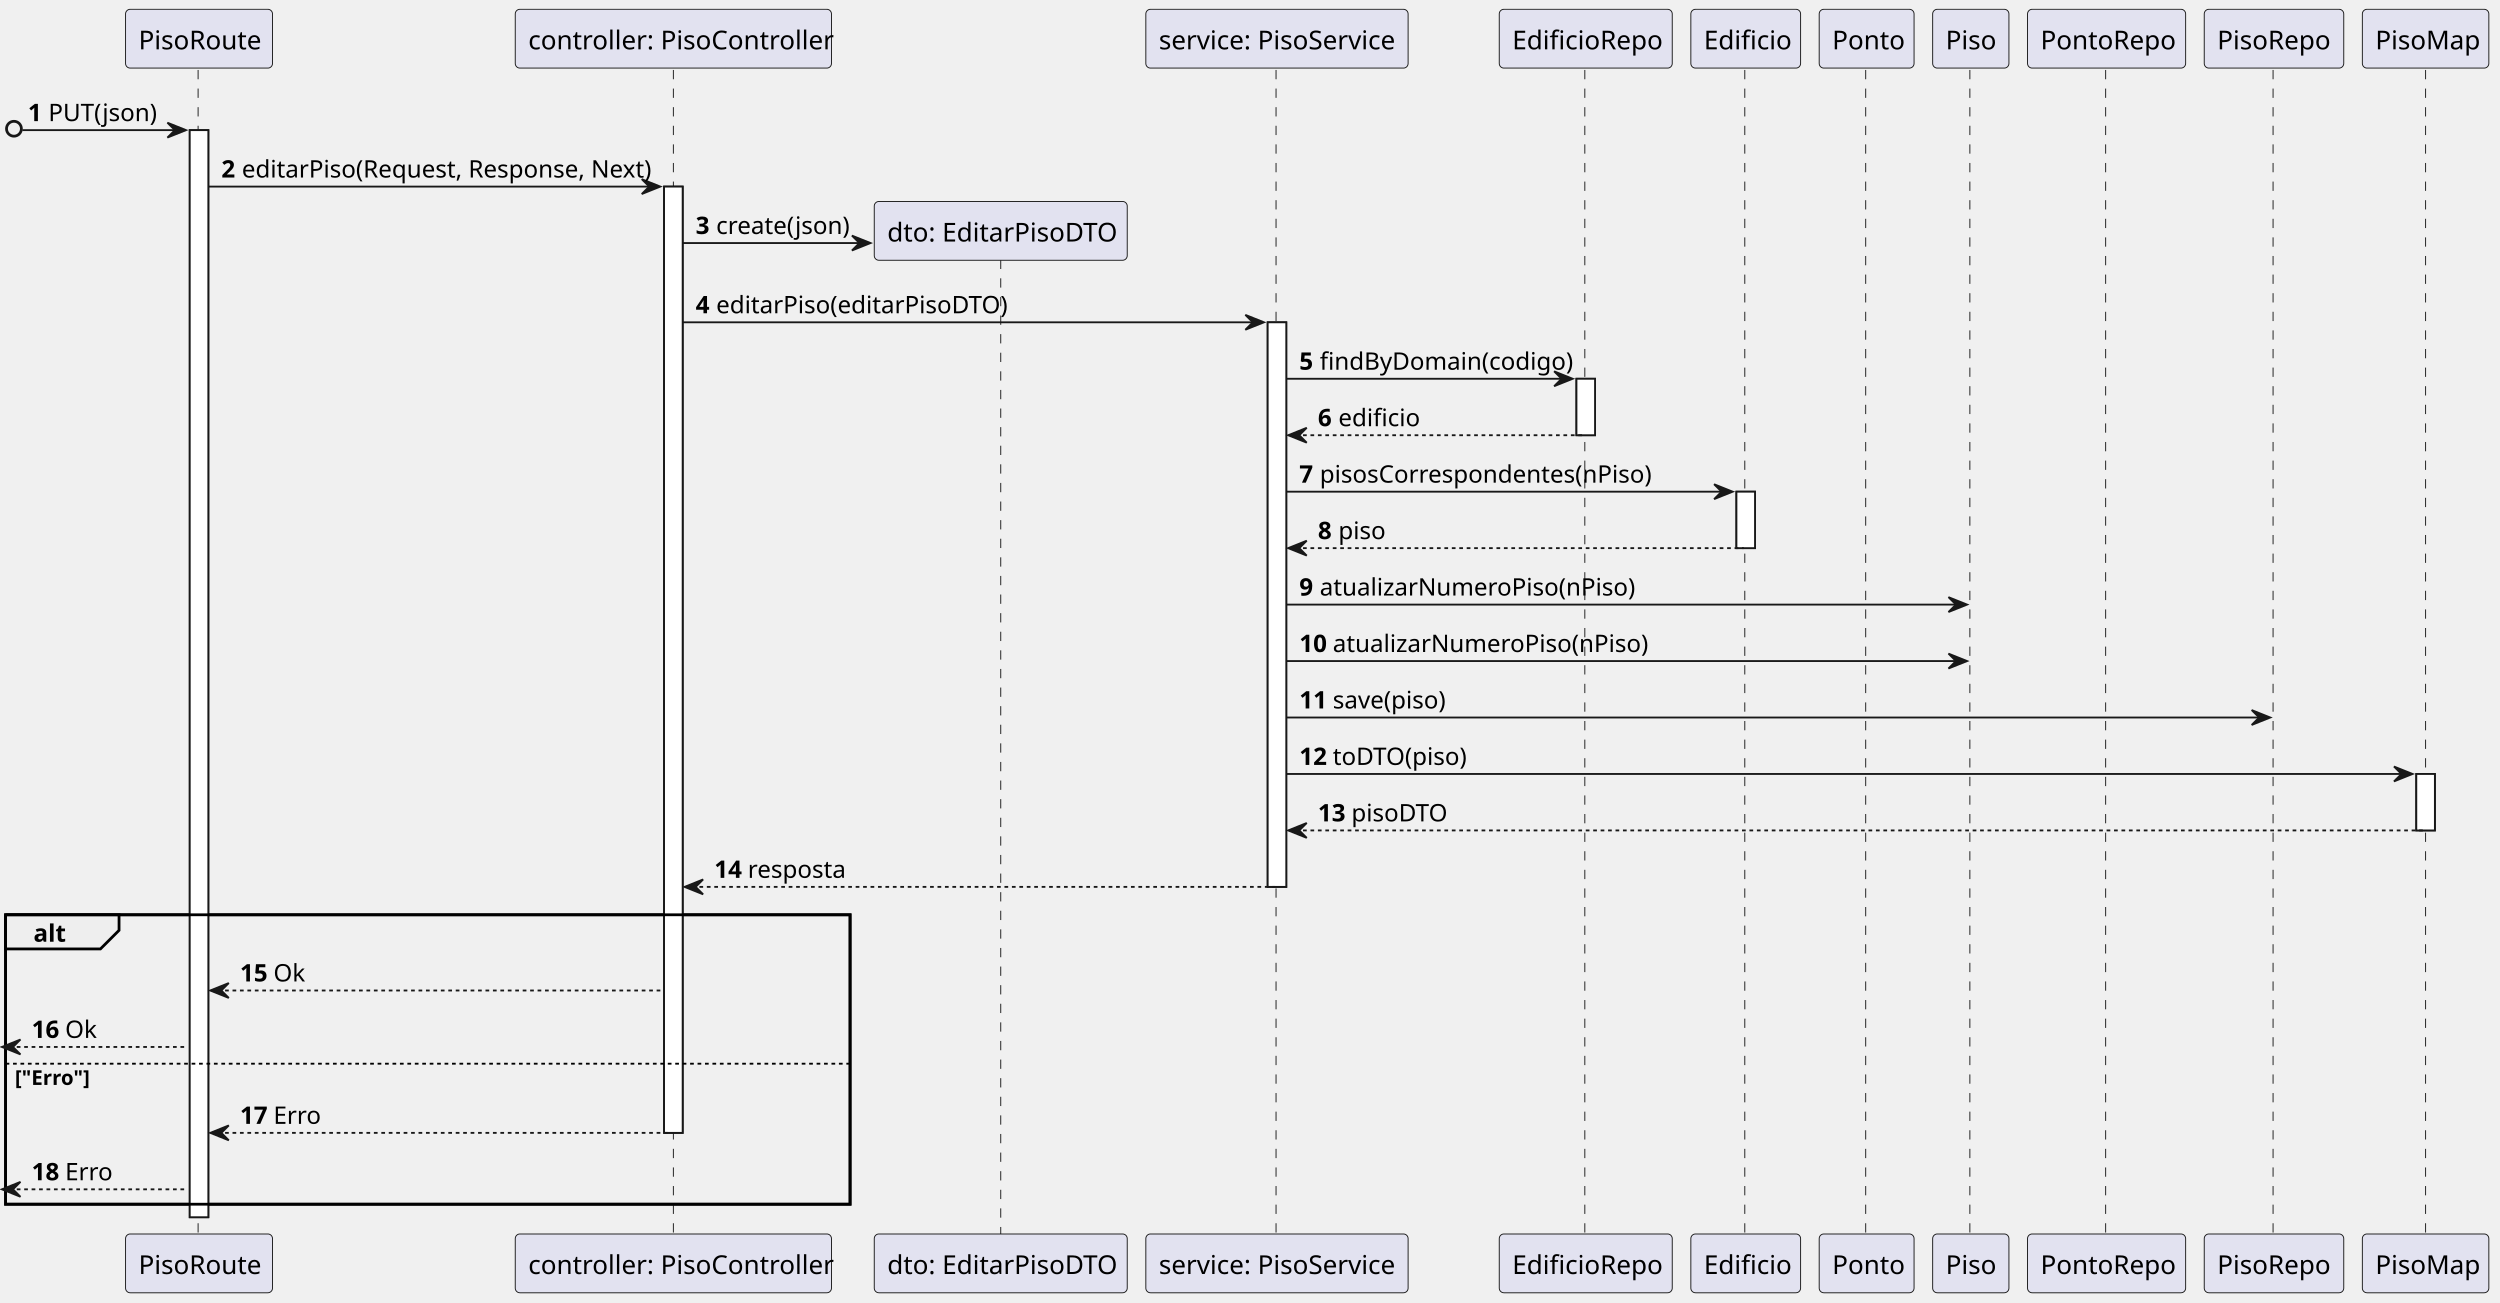
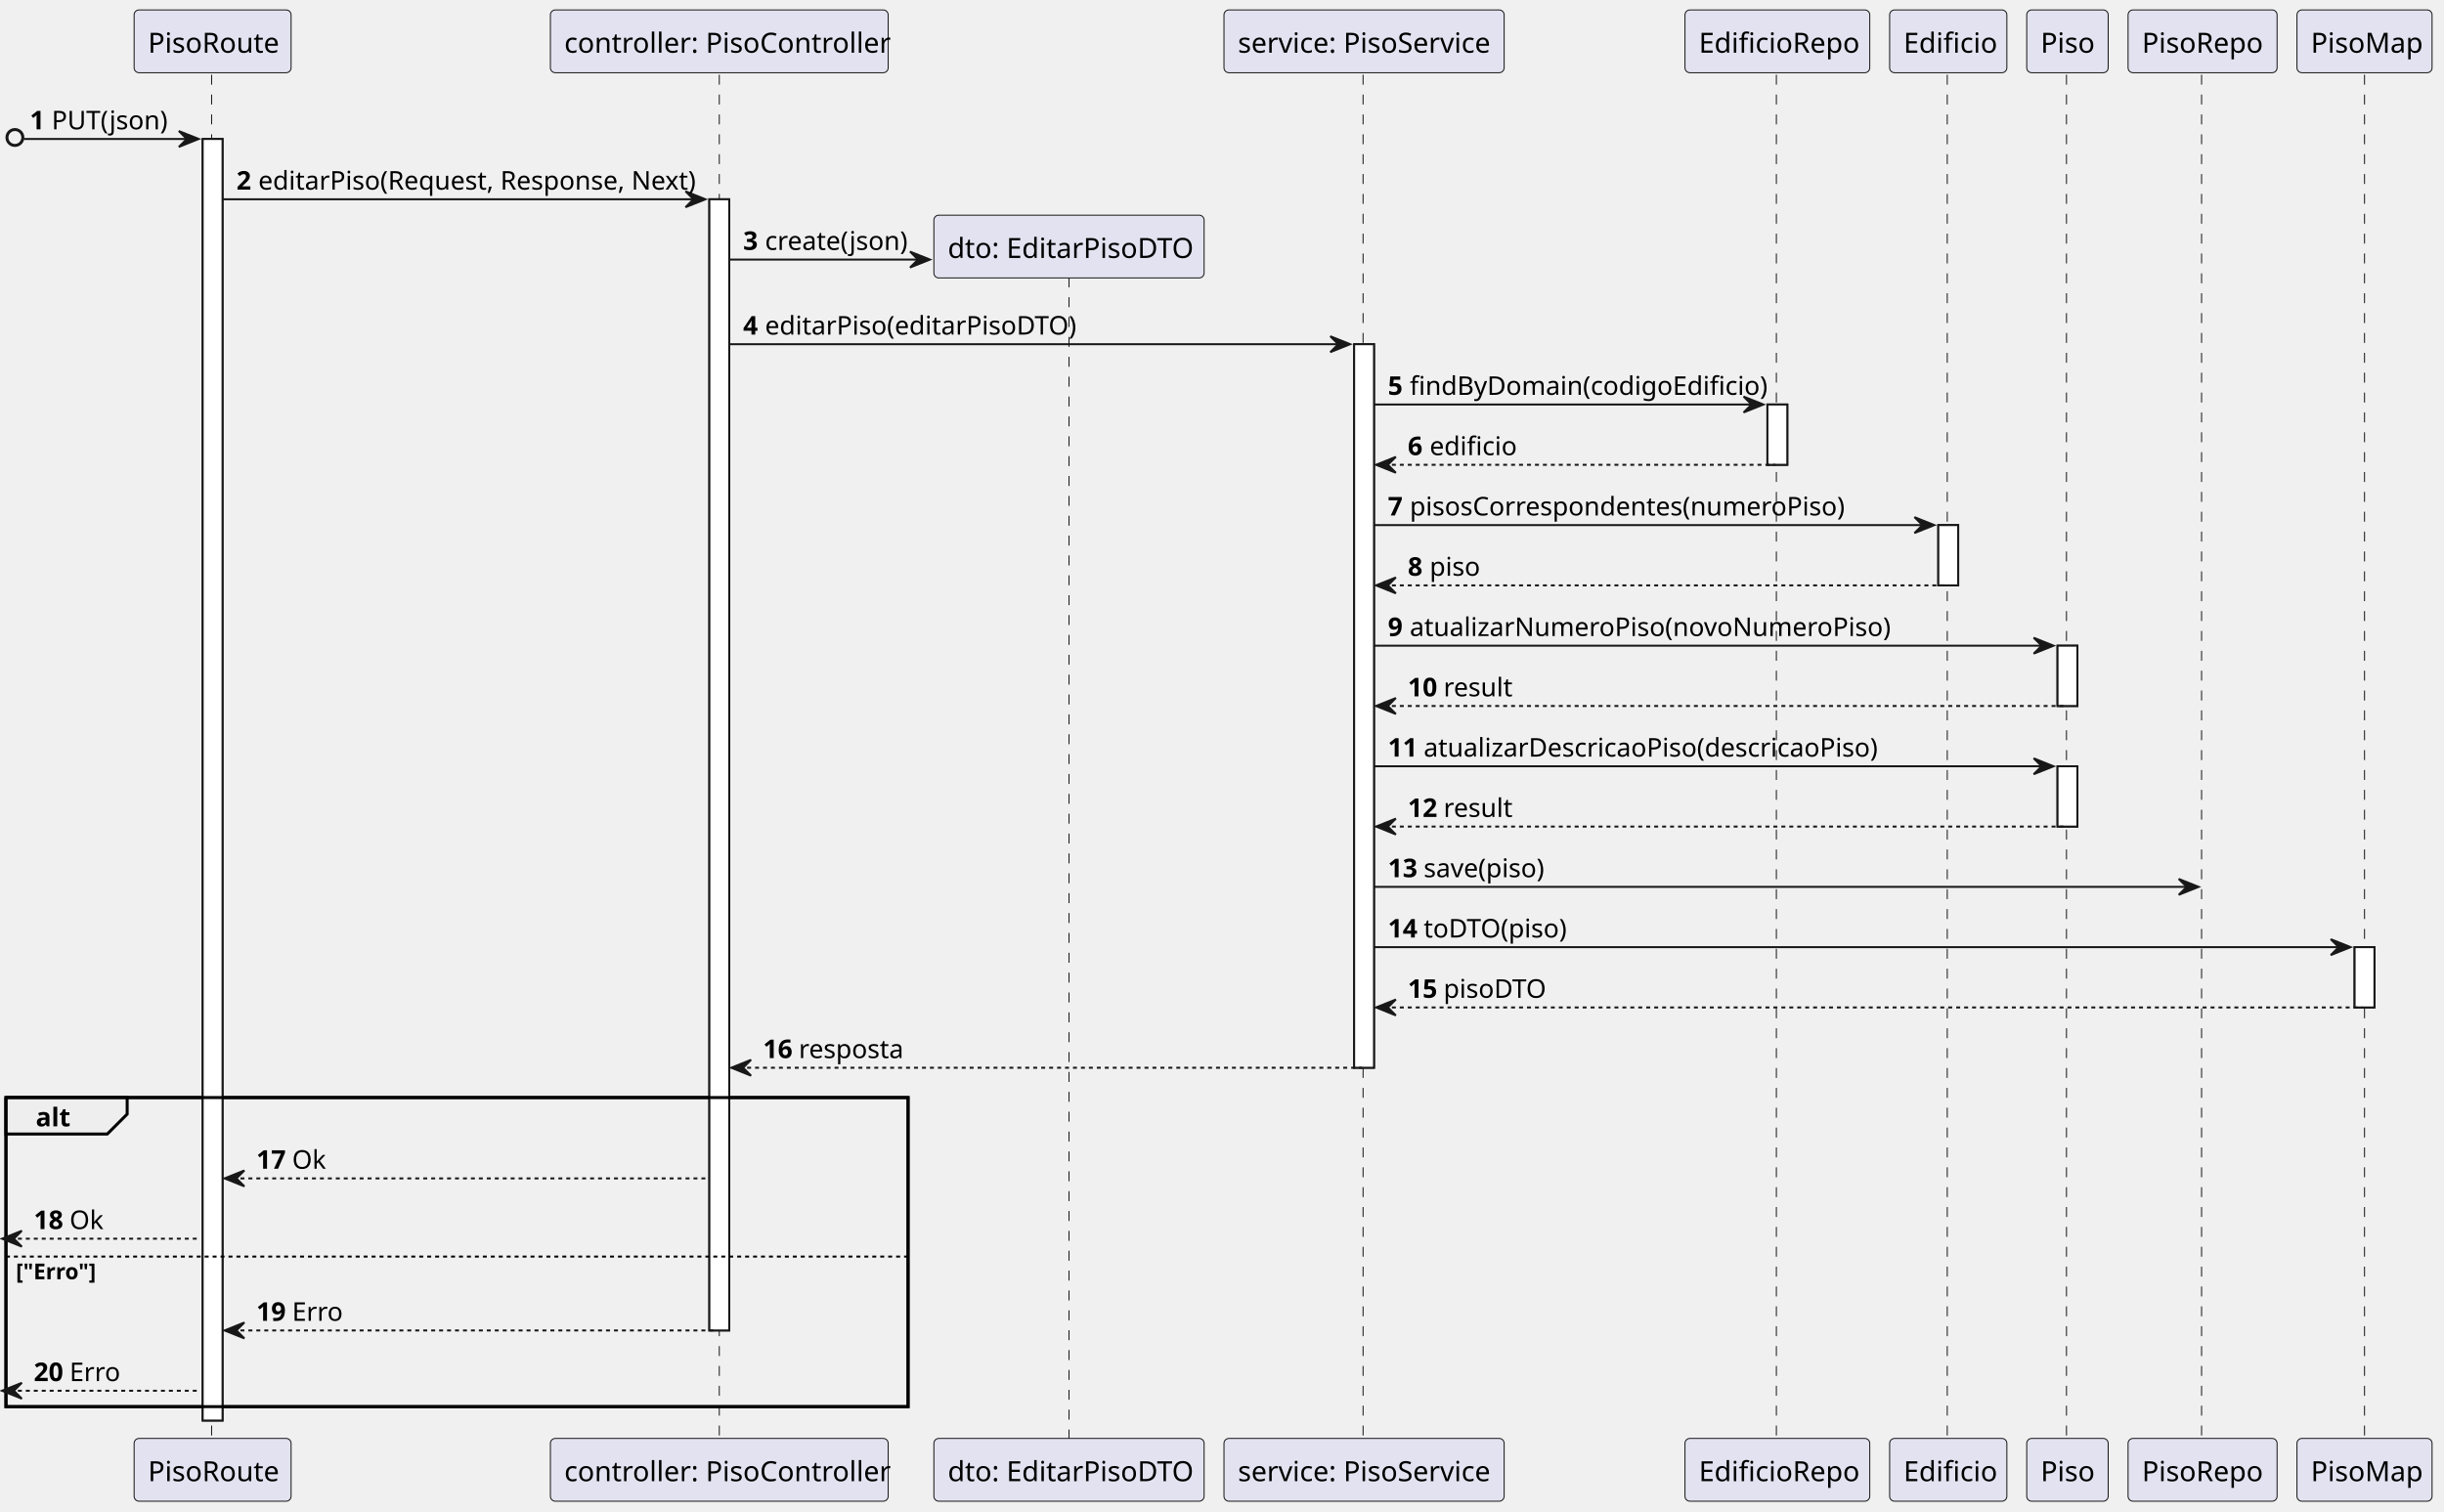
- <svg xmlns="http://www.w3.org/2000/svg" contentStyleType="text/css" height="700px" preserveAspectRatio="none" style="width:1344px;height:700px;background:#FFFFFF;" version="1.1" viewBox="0 0 1344 700" width="1344px" zoomAndPan="magnify">
+ <svg xmlns="http://www.w3.org/2000/svg" contentStyleType="text/css" height="761px" preserveAspectRatio="none" style="width:1230px;height:761px;background:#FFFFFF;" version="1.1" viewBox="0 0 1230 761" width="1230px" zoomAndPan="magnify">
  <defs />
  <g>
-     <rect fill="#FFFFFF" height="584.422" style="stroke:#181818;stroke-width:1.0;" width="10" x="102" y="69.961" />
-     <rect fill="#FFFFFF" height="508.719" style="stroke:#181818;stroke-width:1.0;" width="10" x="357" y="100.312" />
-     <rect fill="#FFFFFF" height="303.516" style="stroke:#181818;stroke-width:1.0;" width="10" x="681.5" y="173.273" />
-     <rect fill="#FFFFFF" height="30.352" style="stroke:#181818;stroke-width:1.0;" width="10" x="847.5" y="203.625" />
-     <rect fill="#FFFFFF" height="30.352" style="stroke:#181818;stroke-width:1.0;" width="10" x="933.5" y="264.328" />
-     <rect fill="#FFFFFF" height="30.352" style="stroke:#181818;stroke-width:1.0;" width="10" x="1299" y="416.086" />
-     <rect fill="none" height="155.594" style="stroke:#000000;stroke-width:1.5;" width="454" x="3" y="491.789" />
-     <line style="stroke:#181818;stroke-width:0.5;stroke-dasharray:5.0,5.0;" x1="106.5" x2="106.5" y1="37.609" y2="664.383" />
-     <line style="stroke:#181818;stroke-width:0.5;stroke-dasharray:5.0,5.0;" x1="362" x2="362" y1="37.609" y2="664.383" />
-     <line style="stroke:#181818;stroke-width:0.5;stroke-dasharray:5.0,5.0;" x1="538" x2="538" y1="139.617" y2="664.383" />
-     <line style="stroke:#181818;stroke-width:0.5;stroke-dasharray:5.0,5.0;" x1="686" x2="686" y1="37.609" y2="664.383" />
-     <line style="stroke:#181818;stroke-width:0.5;stroke-dasharray:5.0,5.0;" x1="852" x2="852" y1="37.609" y2="664.383" />
-     <line style="stroke:#181818;stroke-width:0.5;stroke-dasharray:5.0,5.0;" x1="938" x2="938" y1="37.609" y2="664.383" />
-     <line style="stroke:#181818;stroke-width:0.5;stroke-dasharray:5.0,5.0;" x1="1003" x2="1003" y1="37.609" y2="664.383" />
-     <line style="stroke:#181818;stroke-width:0.5;stroke-dasharray:5.0,5.0;" x1="1059" x2="1059" y1="37.609" y2="664.383" />
-     <line style="stroke:#181818;stroke-width:0.5;stroke-dasharray:5.0,5.0;" x1="1132" x2="1132" y1="37.609" y2="664.383" />
-     <line style="stroke:#181818;stroke-width:0.5;stroke-dasharray:5.0,5.0;" x1="1222" x2="1222" y1="37.609" y2="664.383" />
-     <line style="stroke:#181818;stroke-width:0.5;stroke-dasharray:5.0,5.0;" x1="1304" x2="1304" y1="37.609" y2="664.383" />
+     <rect fill="#FFFFFF" height="645.125" style="stroke:#181818;stroke-width:1.0;" width="10" x="102" y="69.961" />
+     <rect fill="#FFFFFF" height="569.422" style="stroke:#181818;stroke-width:1.0;" width="10" x="357" y="100.312" />
+     <rect fill="#FFFFFF" height="364.219" style="stroke:#181818;stroke-width:1.0;" width="10" x="681.5" y="173.273" />
+     <rect fill="#FFFFFF" height="30.352" style="stroke:#181818;stroke-width:1.0;" width="10" x="889.5" y="203.625" />
+     <rect fill="#FFFFFF" height="30.352" style="stroke:#181818;stroke-width:1.0;" width="10" x="975.5" y="264.328" />
+     <rect fill="#FFFFFF" height="30.352" style="stroke:#181818;stroke-width:1.0;" width="10" x="1035.5" y="325.031" />
+     <rect fill="#FFFFFF" height="30.352" style="stroke:#181818;stroke-width:1.0;" width="10" x="1035.5" y="385.734" />
+     <rect fill="#FFFFFF" height="30.352" style="stroke:#181818;stroke-width:1.0;" width="10" x="1185" y="476.789" />
+     <rect fill="none" height="155.594" style="stroke:#000000;stroke-width:1.5;" width="454" x="3" y="552.492" />
+     <line style="stroke:#181818;stroke-width:0.5;stroke-dasharray:5.0,5.0;" x1="106.5" x2="106.5" y1="37.609" y2="725.086" />
+     <line style="stroke:#181818;stroke-width:0.5;stroke-dasharray:5.0,5.0;" x1="362" x2="362" y1="37.609" y2="725.086" />
+     <line style="stroke:#181818;stroke-width:0.5;stroke-dasharray:5.0,5.0;" x1="538" x2="538" y1="139.617" y2="725.086" />
+     <line style="stroke:#181818;stroke-width:0.5;stroke-dasharray:5.0,5.0;" x1="686" x2="686" y1="37.609" y2="725.086" />
+     <line style="stroke:#181818;stroke-width:0.5;stroke-dasharray:5.0,5.0;" x1="894" x2="894" y1="37.609" y2="725.086" />
+     <line style="stroke:#181818;stroke-width:0.5;stroke-dasharray:5.0,5.0;" x1="980" x2="980" y1="37.609" y2="725.086" />
+     <line style="stroke:#181818;stroke-width:0.5;stroke-dasharray:5.0,5.0;" x1="1040" x2="1040" y1="37.609" y2="725.086" />
+     <line style="stroke:#181818;stroke-width:0.5;stroke-dasharray:5.0,5.0;" x1="1108" x2="1108" y1="37.609" y2="725.086" />
+     <line style="stroke:#181818;stroke-width:0.5;stroke-dasharray:5.0,5.0;" x1="1190" x2="1190" y1="37.609" y2="725.086" />
    <rect fill="#E2E2F0" height="31.609" rx="2.5" ry="2.5" style="stroke:#181818;stroke-width:0.5;" width="79" x="67.5" y="5" />
    <text fill="#000000" font-family="sans-serif" font-size="14" lengthAdjust="spacing" textLength="65" x="74.5" y="26.533">PisoRoute</text>
-     <rect fill="#E2E2F0" height="31.609" rx="2.5" ry="2.5" style="stroke:#181818;stroke-width:0.5;" width="79" x="67.5" y="663.383" />
-     <text fill="#000000" font-family="sans-serif" font-size="14" lengthAdjust="spacing" textLength="65" x="74.5" y="684.916">PisoRoute</text>
+     <rect fill="#E2E2F0" height="31.609" rx="2.5" ry="2.5" style="stroke:#181818;stroke-width:0.5;" width="79" x="67.5" y="724.086" />
+     <text fill="#000000" font-family="sans-serif" font-size="14" lengthAdjust="spacing" textLength="65" x="74.5" y="745.619">PisoRoute</text>
    <rect fill="#E2E2F0" height="31.609" rx="2.5" ry="2.5" style="stroke:#181818;stroke-width:0.5;" width="170" x="277" y="5" />
    <text fill="#000000" font-family="sans-serif" font-size="14" lengthAdjust="spacing" textLength="156" x="284" y="26.533">controller: PisoController</text>
-     <rect fill="#E2E2F0" height="31.609" rx="2.5" ry="2.5" style="stroke:#181818;stroke-width:0.5;" width="170" x="277" y="663.383" />
-     <text fill="#000000" font-family="sans-serif" font-size="14" lengthAdjust="spacing" textLength="156" x="284" y="684.916">controller: PisoController</text>
-     <rect fill="#E2E2F0" height="31.609" rx="2.5" ry="2.5" style="stroke:#181818;stroke-width:0.5;" width="136" x="470" y="663.383" />
-     <text fill="#000000" font-family="sans-serif" font-size="14" lengthAdjust="spacing" textLength="122" x="477" y="684.916">dto: EditarPisoDTO</text>
+     <rect fill="#E2E2F0" height="31.609" rx="2.5" ry="2.5" style="stroke:#181818;stroke-width:0.5;" width="170" x="277" y="724.086" />
+     <text fill="#000000" font-family="sans-serif" font-size="14" lengthAdjust="spacing" textLength="156" x="284" y="745.619">controller: PisoController</text>
+     <rect fill="#E2E2F0" height="31.609" rx="2.5" ry="2.5" style="stroke:#181818;stroke-width:0.5;" width="136" x="470" y="724.086" />
+     <text fill="#000000" font-family="sans-serif" font-size="14" lengthAdjust="spacing" textLength="122" x="477" y="745.619">dto: EditarPisoDTO</text>
    <rect fill="#E2E2F0" height="31.609" rx="2.5" ry="2.5" style="stroke:#181818;stroke-width:0.5;" width="141" x="616" y="5" />
    <text fill="#000000" font-family="sans-serif" font-size="14" lengthAdjust="spacing" textLength="127" x="623" y="26.533">service: PisoService</text>
-     <rect fill="#E2E2F0" height="31.609" rx="2.5" ry="2.5" style="stroke:#181818;stroke-width:0.5;" width="141" x="616" y="663.383" />
-     <text fill="#000000" font-family="sans-serif" font-size="14" lengthAdjust="spacing" textLength="127" x="623" y="684.916">service: PisoService</text>
-     <rect fill="#E2E2F0" height="31.609" rx="2.5" ry="2.5" style="stroke:#181818;stroke-width:0.5;" width="93" x="806" y="5" />
-     <text fill="#000000" font-family="sans-serif" font-size="14" lengthAdjust="spacing" textLength="79" x="813" y="26.533">EdificioRepo</text>
-     <rect fill="#E2E2F0" height="31.609" rx="2.5" ry="2.5" style="stroke:#181818;stroke-width:0.5;" width="93" x="806" y="663.383" />
-     <text fill="#000000" font-family="sans-serif" font-size="14" lengthAdjust="spacing" textLength="79" x="813" y="684.916">EdificioRepo</text>
-     <rect fill="#E2E2F0" height="31.609" rx="2.5" ry="2.5" style="stroke:#181818;stroke-width:0.5;" width="59" x="909" y="5" />
-     <text fill="#000000" font-family="sans-serif" font-size="14" lengthAdjust="spacing" textLength="45" x="916" y="26.533">Edificio</text>
-     <rect fill="#E2E2F0" height="31.609" rx="2.5" ry="2.5" style="stroke:#181818;stroke-width:0.5;" width="59" x="909" y="663.383" />
-     <text fill="#000000" font-family="sans-serif" font-size="14" lengthAdjust="spacing" textLength="45" x="916" y="684.916">Edificio</text>
-     <rect fill="#E2E2F0" height="31.609" rx="2.5" ry="2.5" style="stroke:#181818;stroke-width:0.5;" width="51" x="978" y="5" />
-     <text fill="#000000" font-family="sans-serif" font-size="14" lengthAdjust="spacing" textLength="37" x="985" y="26.533">Ponto</text>
-     <rect fill="#E2E2F0" height="31.609" rx="2.5" ry="2.5" style="stroke:#181818;stroke-width:0.5;" width="51" x="978" y="663.383" />
-     <text fill="#000000" font-family="sans-serif" font-size="14" lengthAdjust="spacing" textLength="37" x="985" y="684.916">Ponto</text>
-     <rect fill="#E2E2F0" height="31.609" rx="2.5" ry="2.5" style="stroke:#181818;stroke-width:0.5;" width="41" x="1039" y="5" />
-     <text fill="#000000" font-family="sans-serif" font-size="14" lengthAdjust="spacing" textLength="27" x="1046" y="26.533">Piso</text>
-     <rect fill="#E2E2F0" height="31.609" rx="2.5" ry="2.5" style="stroke:#181818;stroke-width:0.5;" width="41" x="1039" y="663.383" />
-     <text fill="#000000" font-family="sans-serif" font-size="14" lengthAdjust="spacing" textLength="27" x="1046" y="684.916">Piso</text>
-     <rect fill="#E2E2F0" height="31.609" rx="2.5" ry="2.5" style="stroke:#181818;stroke-width:0.5;" width="85" x="1090" y="5" />
-     <text fill="#000000" font-family="sans-serif" font-size="14" lengthAdjust="spacing" textLength="71" x="1097" y="26.533">PontoRepo</text>
-     <rect fill="#E2E2F0" height="31.609" rx="2.5" ry="2.5" style="stroke:#181818;stroke-width:0.5;" width="85" x="1090" y="663.383" />
-     <text fill="#000000" font-family="sans-serif" font-size="14" lengthAdjust="spacing" textLength="71" x="1097" y="684.916">PontoRepo</text>
-     <rect fill="#E2E2F0" height="31.609" rx="2.5" ry="2.5" style="stroke:#181818;stroke-width:0.5;" width="75" x="1185" y="5" />
-     <text fill="#000000" font-family="sans-serif" font-size="14" lengthAdjust="spacing" textLength="61" x="1192" y="26.533">PisoRepo</text>
-     <rect fill="#E2E2F0" height="31.609" rx="2.5" ry="2.5" style="stroke:#181818;stroke-width:0.5;" width="75" x="1185" y="663.383" />
-     <text fill="#000000" font-family="sans-serif" font-size="14" lengthAdjust="spacing" textLength="61" x="1192" y="684.916">PisoRepo</text>
-     <rect fill="#E2E2F0" height="31.609" rx="2.5" ry="2.5" style="stroke:#181818;stroke-width:0.5;" width="68" x="1270" y="5" />
-     <text fill="#000000" font-family="sans-serif" font-size="14" lengthAdjust="spacing" textLength="54" x="1277" y="26.533">PisoMap</text>
-     <rect fill="#E2E2F0" height="31.609" rx="2.5" ry="2.5" style="stroke:#181818;stroke-width:0.5;" width="68" x="1270" y="663.383" />
-     <text fill="#000000" font-family="sans-serif" font-size="14" lengthAdjust="spacing" textLength="54" x="1277" y="684.916">PisoMap</text>
-     <rect fill="#FFFFFF" height="584.422" style="stroke:#181818;stroke-width:1.0;" width="10" x="102" y="69.961" />
-     <rect fill="#FFFFFF" height="508.719" style="stroke:#181818;stroke-width:1.0;" width="10" x="357" y="100.312" />
-     <rect fill="#FFFFFF" height="303.516" style="stroke:#181818;stroke-width:1.0;" width="10" x="681.5" y="173.273" />
-     <rect fill="#FFFFFF" height="30.352" style="stroke:#181818;stroke-width:1.0;" width="10" x="847.5" y="203.625" />
-     <rect fill="#FFFFFF" height="30.352" style="stroke:#181818;stroke-width:1.0;" width="10" x="933.5" y="264.328" />
-     <rect fill="#FFFFFF" height="30.352" style="stroke:#181818;stroke-width:1.0;" width="10" x="1299" y="416.086" />
+     <rect fill="#E2E2F0" height="31.609" rx="2.5" ry="2.5" style="stroke:#181818;stroke-width:0.5;" width="141" x="616" y="724.086" />
+     <text fill="#000000" font-family="sans-serif" font-size="14" lengthAdjust="spacing" textLength="127" x="623" y="745.619">service: PisoService</text>
+     <rect fill="#E2E2F0" height="31.609" rx="2.5" ry="2.5" style="stroke:#181818;stroke-width:0.5;" width="93" x="848" y="5" />
+     <text fill="#000000" font-family="sans-serif" font-size="14" lengthAdjust="spacing" textLength="79" x="855" y="26.533">EdificioRepo</text>
+     <rect fill="#E2E2F0" height="31.609" rx="2.5" ry="2.5" style="stroke:#181818;stroke-width:0.5;" width="93" x="848" y="724.086" />
+     <text fill="#000000" font-family="sans-serif" font-size="14" lengthAdjust="spacing" textLength="79" x="855" y="745.619">EdificioRepo</text>
+     <rect fill="#E2E2F0" height="31.609" rx="2.5" ry="2.5" style="stroke:#181818;stroke-width:0.5;" width="59" x="951" y="5" />
+     <text fill="#000000" font-family="sans-serif" font-size="14" lengthAdjust="spacing" textLength="45" x="958" y="26.533">Edificio</text>
+     <rect fill="#E2E2F0" height="31.609" rx="2.5" ry="2.5" style="stroke:#181818;stroke-width:0.5;" width="59" x="951" y="724.086" />
+     <text fill="#000000" font-family="sans-serif" font-size="14" lengthAdjust="spacing" textLength="45" x="958" y="745.619">Edificio</text>
+     <rect fill="#E2E2F0" height="31.609" rx="2.5" ry="2.5" style="stroke:#181818;stroke-width:0.5;" width="41" x="1020" y="5" />
+     <text fill="#000000" font-family="sans-serif" font-size="14" lengthAdjust="spacing" textLength="27" x="1027" y="26.533">Piso</text>
+     <rect fill="#E2E2F0" height="31.609" rx="2.5" ry="2.5" style="stroke:#181818;stroke-width:0.5;" width="41" x="1020" y="724.086" />
+     <text fill="#000000" font-family="sans-serif" font-size="14" lengthAdjust="spacing" textLength="27" x="1027" y="745.619">Piso</text>
+     <rect fill="#E2E2F0" height="31.609" rx="2.5" ry="2.5" style="stroke:#181818;stroke-width:0.5;" width="75" x="1071" y="5" />
+     <text fill="#000000" font-family="sans-serif" font-size="14" lengthAdjust="spacing" textLength="61" x="1078" y="26.533">PisoRepo</text>
+     <rect fill="#E2E2F0" height="31.609" rx="2.5" ry="2.5" style="stroke:#181818;stroke-width:0.5;" width="75" x="1071" y="724.086" />
+     <text fill="#000000" font-family="sans-serif" font-size="14" lengthAdjust="spacing" textLength="61" x="1078" y="745.619">PisoRepo</text>
+     <rect fill="#E2E2F0" height="31.609" rx="2.5" ry="2.5" style="stroke:#181818;stroke-width:0.5;" width="68" x="1156" y="5" />
+     <text fill="#000000" font-family="sans-serif" font-size="14" lengthAdjust="spacing" textLength="54" x="1163" y="26.533">PisoMap</text>
+     <rect fill="#E2E2F0" height="31.609" rx="2.5" ry="2.5" style="stroke:#181818;stroke-width:0.5;" width="68" x="1156" y="724.086" />
+     <text fill="#000000" font-family="sans-serif" font-size="14" lengthAdjust="spacing" textLength="54" x="1163" y="745.619">PisoMap</text>
+     <rect fill="#FFFFFF" height="645.125" style="stroke:#181818;stroke-width:1.0;" width="10" x="102" y="69.961" />
+     <rect fill="#FFFFFF" height="569.422" style="stroke:#181818;stroke-width:1.0;" width="10" x="357" y="100.312" />
+     <rect fill="#FFFFFF" height="364.219" style="stroke:#181818;stroke-width:1.0;" width="10" x="681.5" y="173.273" />
+     <rect fill="#FFFFFF" height="30.352" style="stroke:#181818;stroke-width:1.0;" width="10" x="889.5" y="203.625" />
+     <rect fill="#FFFFFF" height="30.352" style="stroke:#181818;stroke-width:1.0;" width="10" x="975.5" y="264.328" />
+     <rect fill="#FFFFFF" height="30.352" style="stroke:#181818;stroke-width:1.0;" width="10" x="1035.5" y="325.031" />
+     <rect fill="#FFFFFF" height="30.352" style="stroke:#181818;stroke-width:1.0;" width="10" x="1035.5" y="385.734" />
+     <rect fill="#FFFFFF" height="30.352" style="stroke:#181818;stroke-width:1.0;" width="10" x="1185" y="476.789" />
    <ellipse cx="7.5" cy="69.211" fill="none" rx="4" ry="4" style="stroke:#181818;stroke-width:1.5;" />
    <polygon fill="#181818" points="90,65.961,100,69.961,90,73.961,94,69.961" style="stroke:#181818;stroke-width:1.0;" />
    <line style="stroke:#181818;stroke-width:1.0;" x1="12" x2="96" y1="69.961" y2="69.961" />
    <text fill="#000000" font-family="sans-serif" font-size="13" font-weight="bold" lengthAdjust="spacing" textLength="7" x="15" y="65.105">1</text>
    <text fill="#000000" font-family="sans-serif" font-size="13" lengthAdjust="spacing" textLength="57" x="26" y="65.105">PUT(json)</text>
    <polygon fill="#181818" points="345,96.312,355,100.312,345,104.312,349,100.312" style="stroke:#181818;stroke-width:1.0;" />
    <line style="stroke:#181818;stroke-width:1.0;" x1="112" x2="351" y1="100.312" y2="100.312" />
    <text fill="#000000" font-family="sans-serif" font-size="13" font-weight="bold" lengthAdjust="spacing" textLength="7" x="119" y="95.456">2</text>
    <text fill="#000000" font-family="sans-serif" font-size="13" lengthAdjust="spacing" textLength="215" x="130" y="95.456">editarPiso(Request, Response, Next)</text>
    <polygon fill="#181818" points="458,126.664,468,130.664,458,134.664,462,130.664" style="stroke:#181818;stroke-width:1.0;" />
    <line style="stroke:#181818;stroke-width:1.0;" x1="367" x2="464" y1="130.664" y2="130.664" />
    <text fill="#000000" font-family="sans-serif" font-size="13" font-weight="bold" lengthAdjust="spacing" textLength="7" x="374" y="125.808">3</text>
    <text fill="#000000" font-family="sans-serif" font-size="13" lengthAdjust="spacing" textLength="68" x="385" y="125.808">create(json)</text>
    <rect fill="#E2E2F0" height="31.609" rx="2.5" ry="2.5" style="stroke:#181818;stroke-width:0.5;" width="136" x="470" y="108.312" />
    <text fill="#000000" font-family="sans-serif" font-size="14" lengthAdjust="spacing" textLength="122" x="477" y="129.846">dto: EditarPisoDTO</text>
    <polygon fill="#181818" points="669.5,169.273,679.5,173.273,669.5,177.273,673.5,173.273" style="stroke:#181818;stroke-width:1.0;" />
    <line style="stroke:#181818;stroke-width:1.0;" x1="367" x2="675.5" y1="173.273" y2="173.273" />
    <text fill="#000000" font-family="sans-serif" font-size="13" font-weight="bold" lengthAdjust="spacing" textLength="7" x="374" y="168.417">4</text>
    <text fill="#000000" font-family="sans-serif" font-size="13" lengthAdjust="spacing" textLength="150" x="385" y="168.417">editarPiso(editarPisoDTO)</text>
-     <polygon fill="#181818" points="835.5,199.625,845.5,203.625,835.5,207.625,839.5,203.625" style="stroke:#181818;stroke-width:1.0;" />
-     <line style="stroke:#181818;stroke-width:1.0;" x1="691.5" x2="841.5" y1="203.625" y2="203.625" />
+     <polygon fill="#181818" points="877.5,199.625,887.5,203.625,877.5,207.625,881.5,203.625" style="stroke:#181818;stroke-width:1.0;" />
+     <line style="stroke:#181818;stroke-width:1.0;" x1="691.5" x2="883.5" y1="203.625" y2="203.625" />
    <text fill="#000000" font-family="sans-serif" font-size="13" font-weight="bold" lengthAdjust="spacing" textLength="7" x="698.5" y="198.769">5</text>
-     <text fill="#000000" font-family="sans-serif" font-size="13" lengthAdjust="spacing" textLength="126" x="709.5" y="198.769">findByDomain(codigo)</text>
+     <text fill="#000000" font-family="sans-serif" font-size="13" lengthAdjust="spacing" textLength="168" x="709.5" y="198.769">findByDomain(codigoEdificio)</text>
    <polygon fill="#181818" points="702.5,229.977,692.5,233.977,702.5,237.977,698.5,233.977" style="stroke:#181818;stroke-width:1.0;" />
-     <line style="stroke:#181818;stroke-width:1.0;stroke-dasharray:2.0,2.0;" x1="696.5" x2="851.5" y1="233.977" y2="233.977" />
+     <line style="stroke:#181818;stroke-width:1.0;stroke-dasharray:2.0,2.0;" x1="696.5" x2="893.5" y1="233.977" y2="233.977" />
    <text fill="#000000" font-family="sans-serif" font-size="13" font-weight="bold" lengthAdjust="spacing" textLength="7" x="708.5" y="229.12">6</text>
    <text fill="#000000" font-family="sans-serif" font-size="13" lengthAdjust="spacing" textLength="40" x="719.5" y="229.12">edificio</text>
-     <polygon fill="#181818" points="921.5,260.328,931.5,264.328,921.5,268.328,925.5,264.328" style="stroke:#181818;stroke-width:1.0;" />
-     <line style="stroke:#181818;stroke-width:1.0;" x1="691.5" x2="927.5" y1="264.328" y2="264.328" />
+     <polygon fill="#181818" points="963.5,260.328,973.5,264.328,963.5,268.328,967.5,264.328" style="stroke:#181818;stroke-width:1.0;" />
+     <line style="stroke:#181818;stroke-width:1.0;" x1="691.5" x2="969.5" y1="264.328" y2="264.328" />
    <text fill="#000000" font-family="sans-serif" font-size="13" font-weight="bold" lengthAdjust="spacing" textLength="7" x="698.5" y="259.472">7</text>
-     <text fill="#000000" font-family="sans-serif" font-size="13" lengthAdjust="spacing" textLength="170" x="709.5" y="259.472">pisosCorrespondentes(nPiso)</text>
+     <text fill="#000000" font-family="sans-serif" font-size="13" lengthAdjust="spacing" textLength="206" x="709.5" y="259.472">pisosCorrespondentes(numeroPiso)</text>
    <polygon fill="#181818" points="702.5,290.68,692.5,294.68,702.5,298.68,698.5,294.68" style="stroke:#181818;stroke-width:1.0;" />
-     <line style="stroke:#181818;stroke-width:1.0;stroke-dasharray:2.0,2.0;" x1="696.5" x2="937.5" y1="294.68" y2="294.68" />
+     <line style="stroke:#181818;stroke-width:1.0;stroke-dasharray:2.0,2.0;" x1="696.5" x2="979.5" y1="294.68" y2="294.68" />
    <text fill="#000000" font-family="sans-serif" font-size="13" font-weight="bold" lengthAdjust="spacing" textLength="7" x="708.5" y="289.823">8</text>
    <text fill="#000000" font-family="sans-serif" font-size="13" lengthAdjust="spacing" textLength="24" x="719.5" y="289.823">piso</text>
-     <polygon fill="#181818" points="1047.5,321.031,1057.5,325.031,1047.5,329.031,1051.5,325.031" style="stroke:#181818;stroke-width:1.0;" />
-     <line style="stroke:#181818;stroke-width:1.0;" x1="691.5" x2="1053.5" y1="325.031" y2="325.031" />
+     <polygon fill="#181818" points="1023.5,321.031,1033.5,325.031,1023.5,329.031,1027.5,325.031" style="stroke:#181818;stroke-width:1.0;" />
+     <line style="stroke:#181818;stroke-width:1.0;" x1="691.5" x2="1029.5" y1="325.031" y2="325.031" />
    <text fill="#000000" font-family="sans-serif" font-size="13" font-weight="bold" lengthAdjust="spacing" textLength="7" x="698.5" y="320.175">9</text>
-     <text fill="#000000" font-family="sans-serif" font-size="13" lengthAdjust="spacing" textLength="161" x="709.5" y="320.175">atualizarNumeroPiso(nPiso)</text>
-     <polygon fill="#181818" points="1047.5,351.383,1057.5,355.383,1047.5,359.383,1051.5,355.383" style="stroke:#181818;stroke-width:1.0;" />
-     <line style="stroke:#181818;stroke-width:1.0;" x1="691.5" x2="1053.5" y1="355.383" y2="355.383" />
-     <text fill="#000000" font-family="sans-serif" font-size="13" font-weight="bold" lengthAdjust="spacing" textLength="14" x="698.5" y="350.526">10</text>
-     <text fill="#000000" font-family="sans-serif" font-size="13" lengthAdjust="spacing" textLength="161" x="716.5" y="350.526">atualizarNumeroPiso(nPiso)</text>
-     <polygon fill="#181818" points="1210.5,381.734,1220.5,385.734,1210.5,389.734,1214.5,385.734" style="stroke:#181818;stroke-width:1.0;" />
-     <line style="stroke:#181818;stroke-width:1.0;" x1="691.5" x2="1216.5" y1="385.734" y2="385.734" />
+     <text fill="#000000" font-family="sans-serif" font-size="13" lengthAdjust="spacing" textLength="225" x="709.5" y="320.175">atualizarNumeroPiso(novoNumeroPiso)</text>
+     <polygon fill="#181818" points="702.5,351.383,692.5,355.383,702.5,359.383,698.5,355.383" style="stroke:#181818;stroke-width:1.0;" />
+     <line style="stroke:#181818;stroke-width:1.0;stroke-dasharray:2.0,2.0;" x1="696.5" x2="1039.5" y1="355.383" y2="355.383" />
+     <text fill="#000000" font-family="sans-serif" font-size="13" font-weight="bold" lengthAdjust="spacing" textLength="14" x="708.5" y="350.526">10</text>
+     <text fill="#000000" font-family="sans-serif" font-size="13" lengthAdjust="spacing" textLength="32" x="726.5" y="350.526">result</text>
+     <polygon fill="#181818" points="1023.5,381.734,1033.5,385.734,1023.5,389.734,1027.5,385.734" style="stroke:#181818;stroke-width:1.0;" />
+     <line style="stroke:#181818;stroke-width:1.0;" x1="691.5" x2="1029.5" y1="385.734" y2="385.734" />
    <text fill="#000000" font-family="sans-serif" font-size="13" font-weight="bold" lengthAdjust="spacing" textLength="14" x="698.5" y="380.878">11</text>
-     <text fill="#000000" font-family="sans-serif" font-size="13" lengthAdjust="spacing" textLength="58" x="716.5" y="380.878">save(piso)</text>
-     <polygon fill="#181818" points="1287,412.086,1297,416.086,1287,420.086,1291,416.086" style="stroke:#181818;stroke-width:1.0;" />
-     <line style="stroke:#181818;stroke-width:1.0;" x1="691.5" x2="1293" y1="416.086" y2="416.086" />
-     <text fill="#000000" font-family="sans-serif" font-size="13" font-weight="bold" lengthAdjust="spacing" textLength="14" x="698.5" y="411.229">12</text>
-     <text fill="#000000" font-family="sans-serif" font-size="13" lengthAdjust="spacing" textLength="69" x="716.5" y="411.229">toDTO(piso)</text>
-     <polygon fill="#181818" points="702.5,442.438,692.5,446.438,702.5,450.438,698.5,446.438" style="stroke:#181818;stroke-width:1.0;" />
-     <line style="stroke:#181818;stroke-width:1.0;stroke-dasharray:2.0,2.0;" x1="696.5" x2="1303" y1="446.438" y2="446.438" />
-     <text fill="#000000" font-family="sans-serif" font-size="13" font-weight="bold" lengthAdjust="spacing" textLength="14" x="708.5" y="441.581">13</text>
-     <text fill="#000000" font-family="sans-serif" font-size="13" lengthAdjust="spacing" textLength="50" x="726.5" y="441.581">pisoDTO</text>
-     <polygon fill="#181818" points="378,472.789,368,476.789,378,480.789,374,476.789" style="stroke:#181818;stroke-width:1.0;" />
-     <line style="stroke:#181818;stroke-width:1.0;stroke-dasharray:2.0,2.0;" x1="372" x2="685.5" y1="476.789" y2="476.789" />
-     <text fill="#000000" font-family="sans-serif" font-size="13" font-weight="bold" lengthAdjust="spacing" textLength="14" x="384" y="471.933">14</text>
-     <text fill="#000000" font-family="sans-serif" font-size="13" lengthAdjust="spacing" textLength="50" x="402" y="471.933">resposta</text>
-     <path d="M3,491.789 L64,491.789 L64,500.141 L54,510.141 L3,510.141 L3,491.789 " fill="#EEEEEE" style="stroke:#000000;stroke-width:1.5;" />
-     <rect fill="none" height="155.594" style="stroke:#000000;stroke-width:1.5;" width="454" x="3" y="491.789" />
-     <text fill="#000000" font-family="sans-serif" font-size="13" font-weight="bold" lengthAdjust="spacing" textLength="16" x="18" y="506.284">alt</text>
-     <polygon fill="#181818" points="123,528.492,113,532.492,123,536.492,119,532.492" style="stroke:#181818;stroke-width:1.0;" />
-     <line style="stroke:#181818;stroke-width:1.0;stroke-dasharray:2.0,2.0;" x1="117" x2="356" y1="532.492" y2="532.492" />
-     <text fill="#000000" font-family="sans-serif" font-size="13" font-weight="bold" lengthAdjust="spacing" textLength="14" x="129" y="527.636">15</text>
-     <text fill="#000000" font-family="sans-serif" font-size="13" lengthAdjust="spacing" textLength="17" x="147" y="527.636">Ok</text>
-     <polygon fill="#181818" points="11,558.844,1,562.844,11,566.844,7,562.844" style="stroke:#181818;stroke-width:1.0;" />
-     <line style="stroke:#181818;stroke-width:1.0;stroke-dasharray:2.0,2.0;" x1="5" x2="101" y1="562.844" y2="562.844" />
-     <text fill="#000000" font-family="sans-serif" font-size="13" font-weight="bold" lengthAdjust="spacing" textLength="14" x="17" y="557.987">16</text>
-     <text fill="#000000" font-family="sans-serif" font-size="13" lengthAdjust="spacing" textLength="17" x="35" y="557.987">Ok</text>
-     <line style="stroke:#000000;stroke-width:1.0;stroke-dasharray:2.0,2.0;" x1="3" x2="457" y1="571.844" y2="571.844" />
-     <text fill="#000000" font-family="sans-serif" font-size="11" font-weight="bold" lengthAdjust="spacing" textLength="41" x="8" y="583.263">["Erro"]</text>
-     <polygon fill="#181818" points="123,605.031,113,609.031,123,613.031,119,609.031" style="stroke:#181818;stroke-width:1.0;" />
-     <line style="stroke:#181818;stroke-width:1.0;stroke-dasharray:2.0,2.0;" x1="117" x2="361" y1="609.031" y2="609.031" />
-     <text fill="#000000" font-family="sans-serif" font-size="13" font-weight="bold" lengthAdjust="spacing" textLength="14" x="129" y="604.175">17</text>
-     <text fill="#000000" font-family="sans-serif" font-size="13" lengthAdjust="spacing" textLength="24" x="147" y="604.175">Erro</text>
-     <polygon fill="#181818" points="11,635.383,1,639.383,11,643.383,7,639.383" style="stroke:#181818;stroke-width:1.0;" />
-     <line style="stroke:#181818;stroke-width:1.0;stroke-dasharray:2.0,2.0;" x1="5" x2="101" y1="639.383" y2="639.383" />
-     <text fill="#000000" font-family="sans-serif" font-size="13" font-weight="bold" lengthAdjust="spacing" textLength="14" x="17" y="634.526">18</text>
-     <text fill="#000000" font-family="sans-serif" font-size="13" lengthAdjust="spacing" textLength="24" x="35" y="634.526">Erro</text>
+     <text fill="#000000" font-family="sans-serif" font-size="13" lengthAdjust="spacing" textLength="223" x="716.5" y="380.878">atualizarDescricaoPiso(descricaoPiso)</text>
+     <polygon fill="#181818" points="702.5,412.086,692.5,416.086,702.5,420.086,698.5,416.086" style="stroke:#181818;stroke-width:1.0;" />
+     <line style="stroke:#181818;stroke-width:1.0;stroke-dasharray:2.0,2.0;" x1="696.5" x2="1039.5" y1="416.086" y2="416.086" />
+     <text fill="#000000" font-family="sans-serif" font-size="13" font-weight="bold" lengthAdjust="spacing" textLength="14" x="708.5" y="411.229">12</text>
+     <text fill="#000000" font-family="sans-serif" font-size="13" lengthAdjust="spacing" textLength="32" x="726.5" y="411.229">result</text>
+     <polygon fill="#181818" points="1096.5,442.438,1106.5,446.438,1096.5,450.438,1100.5,446.438" style="stroke:#181818;stroke-width:1.0;" />
+     <line style="stroke:#181818;stroke-width:1.0;" x1="691.5" x2="1102.5" y1="446.438" y2="446.438" />
+     <text fill="#000000" font-family="sans-serif" font-size="13" font-weight="bold" lengthAdjust="spacing" textLength="14" x="698.5" y="441.581">13</text>
+     <text fill="#000000" font-family="sans-serif" font-size="13" lengthAdjust="spacing" textLength="58" x="716.5" y="441.581">save(piso)</text>
+     <polygon fill="#181818" points="1173,472.789,1183,476.789,1173,480.789,1177,476.789" style="stroke:#181818;stroke-width:1.0;" />
+     <line style="stroke:#181818;stroke-width:1.0;" x1="691.5" x2="1179" y1="476.789" y2="476.789" />
+     <text fill="#000000" font-family="sans-serif" font-size="13" font-weight="bold" lengthAdjust="spacing" textLength="14" x="698.5" y="471.933">14</text>
+     <text fill="#000000" font-family="sans-serif" font-size="13" lengthAdjust="spacing" textLength="69" x="716.5" y="471.933">toDTO(piso)</text>
+     <polygon fill="#181818" points="702.5,503.141,692.5,507.141,702.5,511.141,698.5,507.141" style="stroke:#181818;stroke-width:1.0;" />
+     <line style="stroke:#181818;stroke-width:1.0;stroke-dasharray:2.0,2.0;" x1="696.5" x2="1189" y1="507.141" y2="507.141" />
+     <text fill="#000000" font-family="sans-serif" font-size="13" font-weight="bold" lengthAdjust="spacing" textLength="14" x="708.5" y="502.284">15</text>
+     <text fill="#000000" font-family="sans-serif" font-size="13" lengthAdjust="spacing" textLength="50" x="726.5" y="502.284">pisoDTO</text>
+     <polygon fill="#181818" points="378,533.492,368,537.492,378,541.492,374,537.492" style="stroke:#181818;stroke-width:1.0;" />
+     <line style="stroke:#181818;stroke-width:1.0;stroke-dasharray:2.0,2.0;" x1="372" x2="685.5" y1="537.492" y2="537.492" />
+     <text fill="#000000" font-family="sans-serif" font-size="13" font-weight="bold" lengthAdjust="spacing" textLength="14" x="384" y="532.636">16</text>
+     <text fill="#000000" font-family="sans-serif" font-size="13" lengthAdjust="spacing" textLength="50" x="402" y="532.636">resposta</text>
+     <path d="M3,552.492 L64,552.492 L64,560.844 L54,570.844 L3,570.844 L3,552.492 " fill="#EEEEEE" style="stroke:#000000;stroke-width:1.5;" />
+     <rect fill="none" height="155.594" style="stroke:#000000;stroke-width:1.5;" width="454" x="3" y="552.492" />
+     <text fill="#000000" font-family="sans-serif" font-size="13" font-weight="bold" lengthAdjust="spacing" textLength="16" x="18" y="566.987">alt</text>
+     <polygon fill="#181818" points="123,589.195,113,593.195,123,597.195,119,593.195" style="stroke:#181818;stroke-width:1.0;" />
+     <line style="stroke:#181818;stroke-width:1.0;stroke-dasharray:2.0,2.0;" x1="117" x2="356" y1="593.195" y2="593.195" />
+     <text fill="#000000" font-family="sans-serif" font-size="13" font-weight="bold" lengthAdjust="spacing" textLength="14" x="129" y="588.339">17</text>
+     <text fill="#000000" font-family="sans-serif" font-size="13" lengthAdjust="spacing" textLength="17" x="147" y="588.339">Ok</text>
+     <polygon fill="#181818" points="11,619.547,1,623.547,11,627.547,7,623.547" style="stroke:#181818;stroke-width:1.0;" />
+     <line style="stroke:#181818;stroke-width:1.0;stroke-dasharray:2.0,2.0;" x1="5" x2="101" y1="623.547" y2="623.547" />
+     <text fill="#000000" font-family="sans-serif" font-size="13" font-weight="bold" lengthAdjust="spacing" textLength="14" x="17" y="618.69">18</text>
+     <text fill="#000000" font-family="sans-serif" font-size="13" lengthAdjust="spacing" textLength="17" x="35" y="618.69">Ok</text>
+     <line style="stroke:#000000;stroke-width:1.0;stroke-dasharray:2.0,2.0;" x1="3" x2="457" y1="632.547" y2="632.547" />
+     <text fill="#000000" font-family="sans-serif" font-size="11" font-weight="bold" lengthAdjust="spacing" textLength="41" x="8" y="643.966">["Erro"]</text>
+     <polygon fill="#181818" points="123,665.734,113,669.734,123,673.734,119,669.734" style="stroke:#181818;stroke-width:1.0;" />
+     <line style="stroke:#181818;stroke-width:1.0;stroke-dasharray:2.0,2.0;" x1="117" x2="361" y1="669.734" y2="669.734" />
+     <text fill="#000000" font-family="sans-serif" font-size="13" font-weight="bold" lengthAdjust="spacing" textLength="14" x="129" y="664.878">19</text>
+     <text fill="#000000" font-family="sans-serif" font-size="13" lengthAdjust="spacing" textLength="24" x="147" y="664.878">Erro</text>
+     <polygon fill="#181818" points="11,696.086,1,700.086,11,704.086,7,700.086" style="stroke:#181818;stroke-width:1.0;" />
+     <line style="stroke:#181818;stroke-width:1.0;stroke-dasharray:2.0,2.0;" x1="5" x2="101" y1="700.086" y2="700.086" />
+     <text fill="#000000" font-family="sans-serif" font-size="13" font-weight="bold" lengthAdjust="spacing" textLength="14" x="17" y="695.23">20</text>
+     <text fill="#000000" font-family="sans-serif" font-size="13" lengthAdjust="spacing" textLength="24" x="35" y="695.23">Erro</text>
  </g>
</svg>
